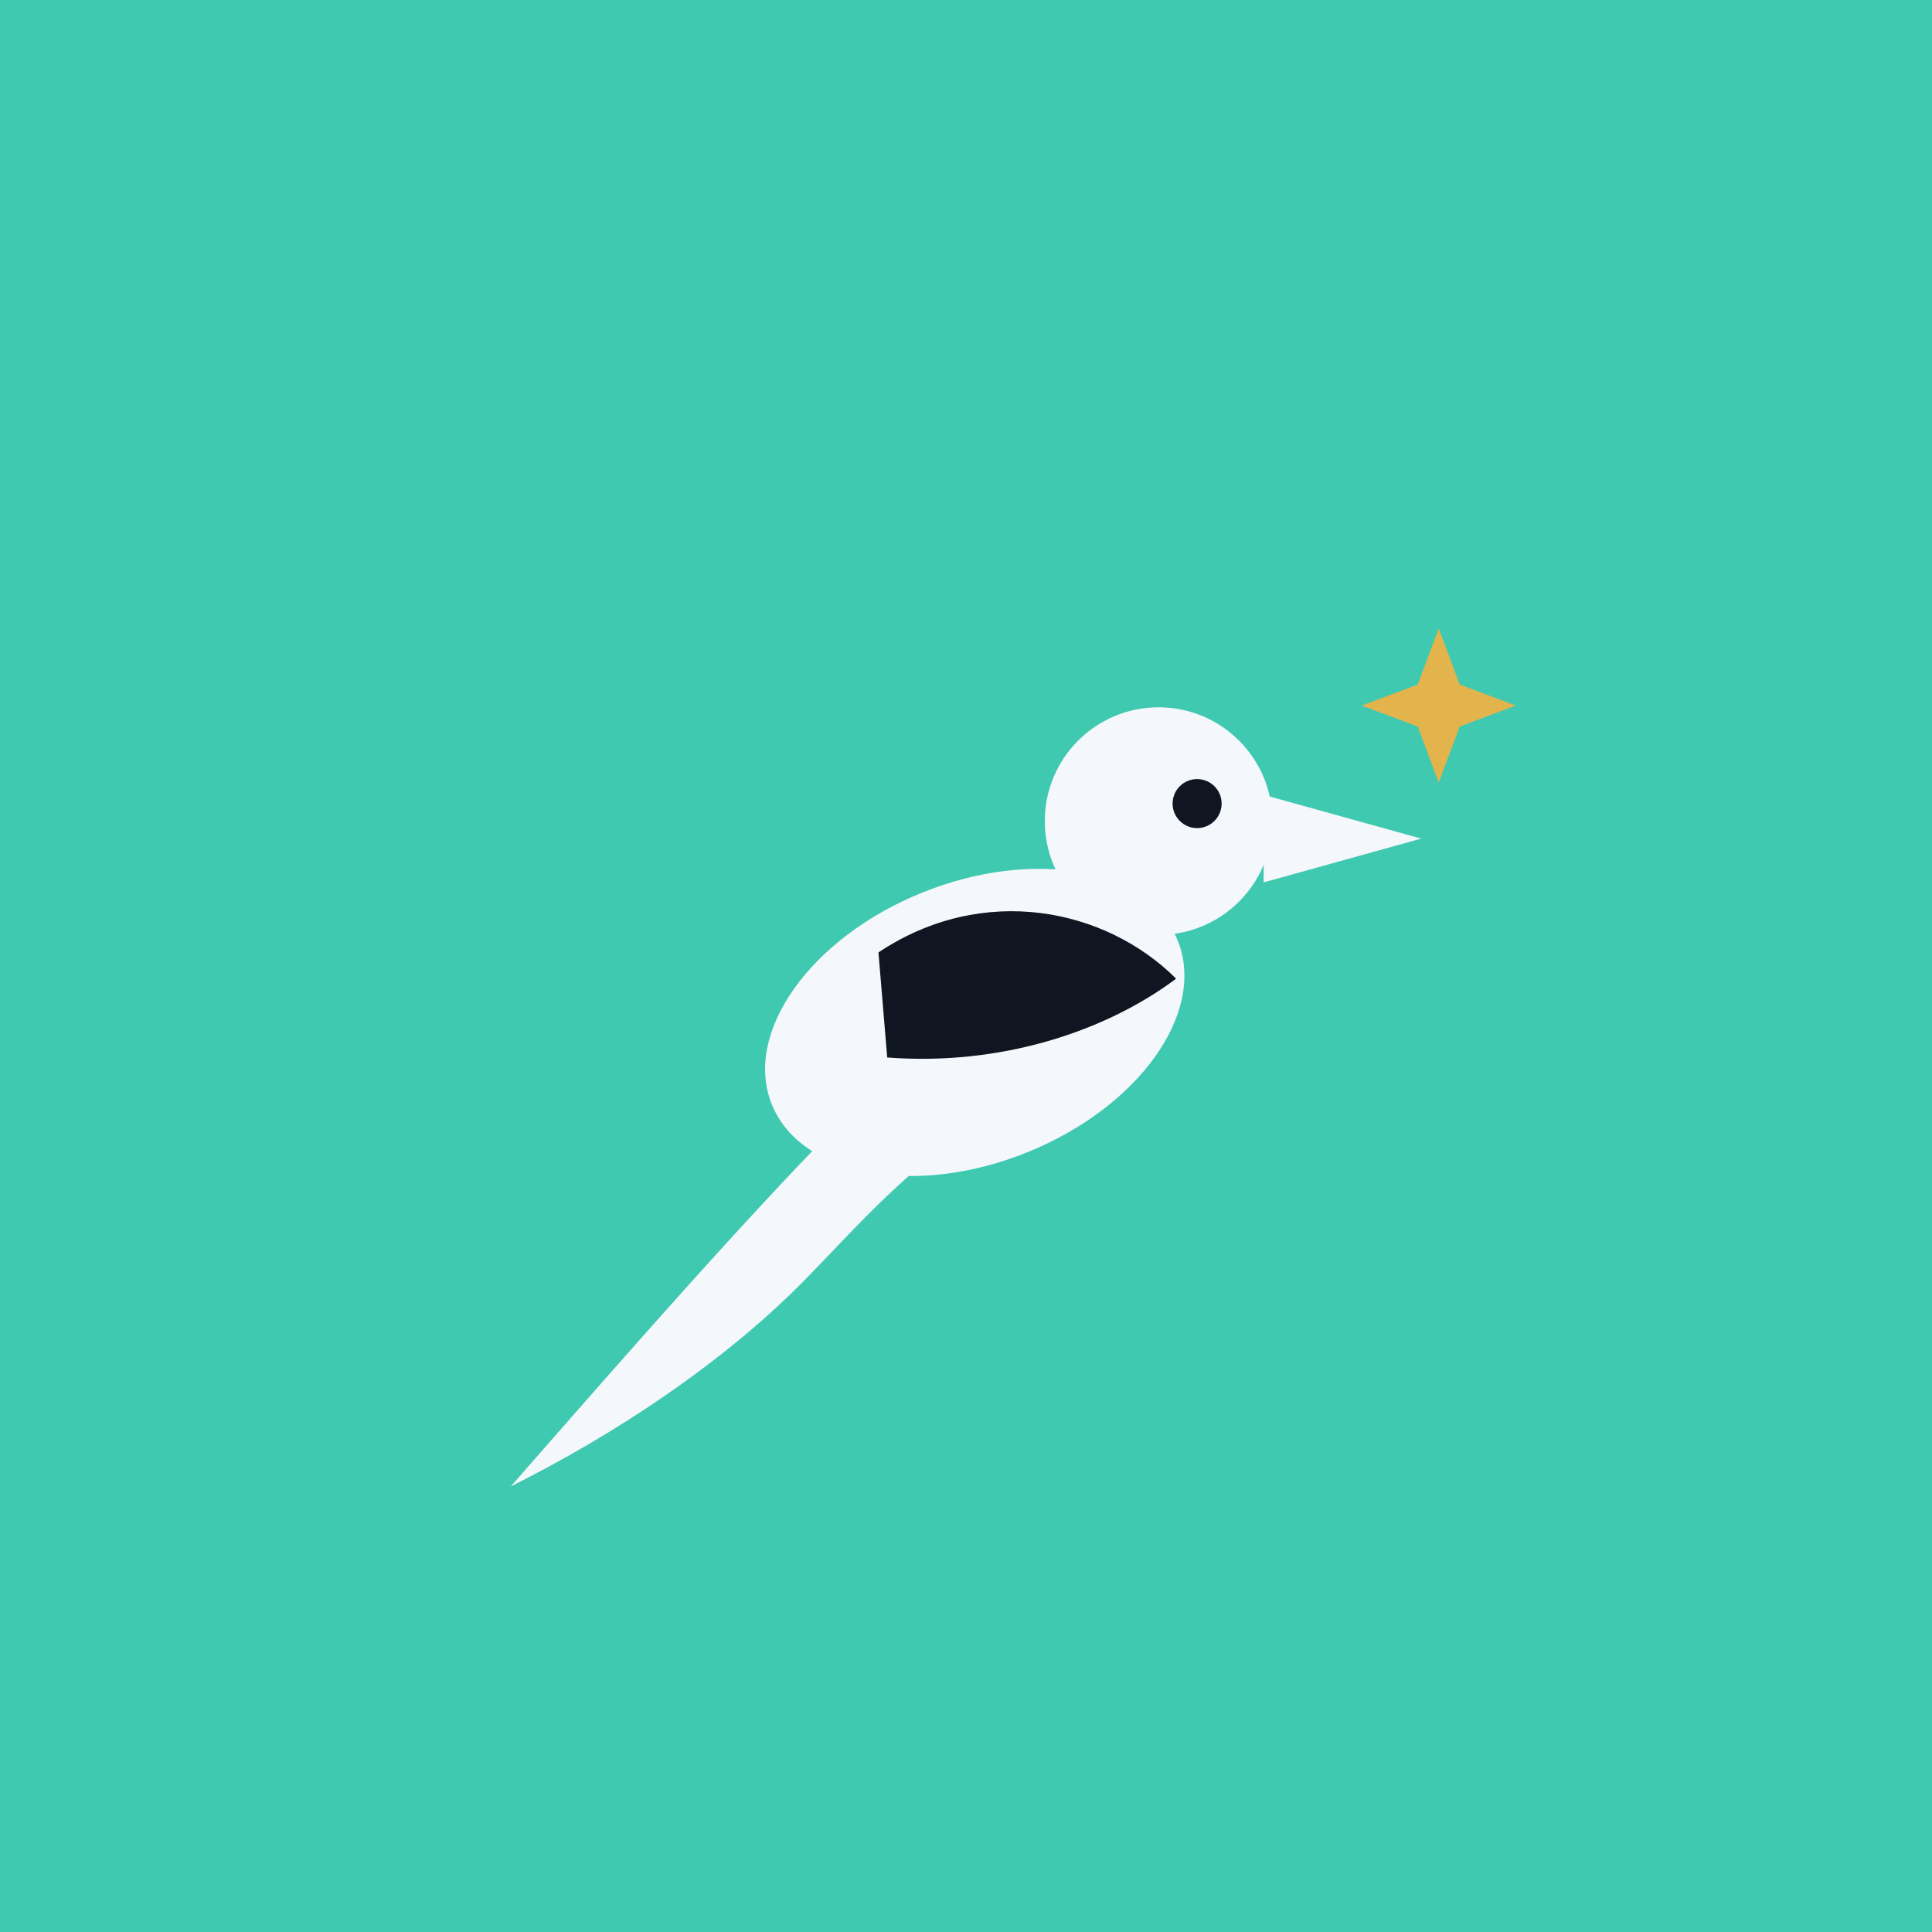
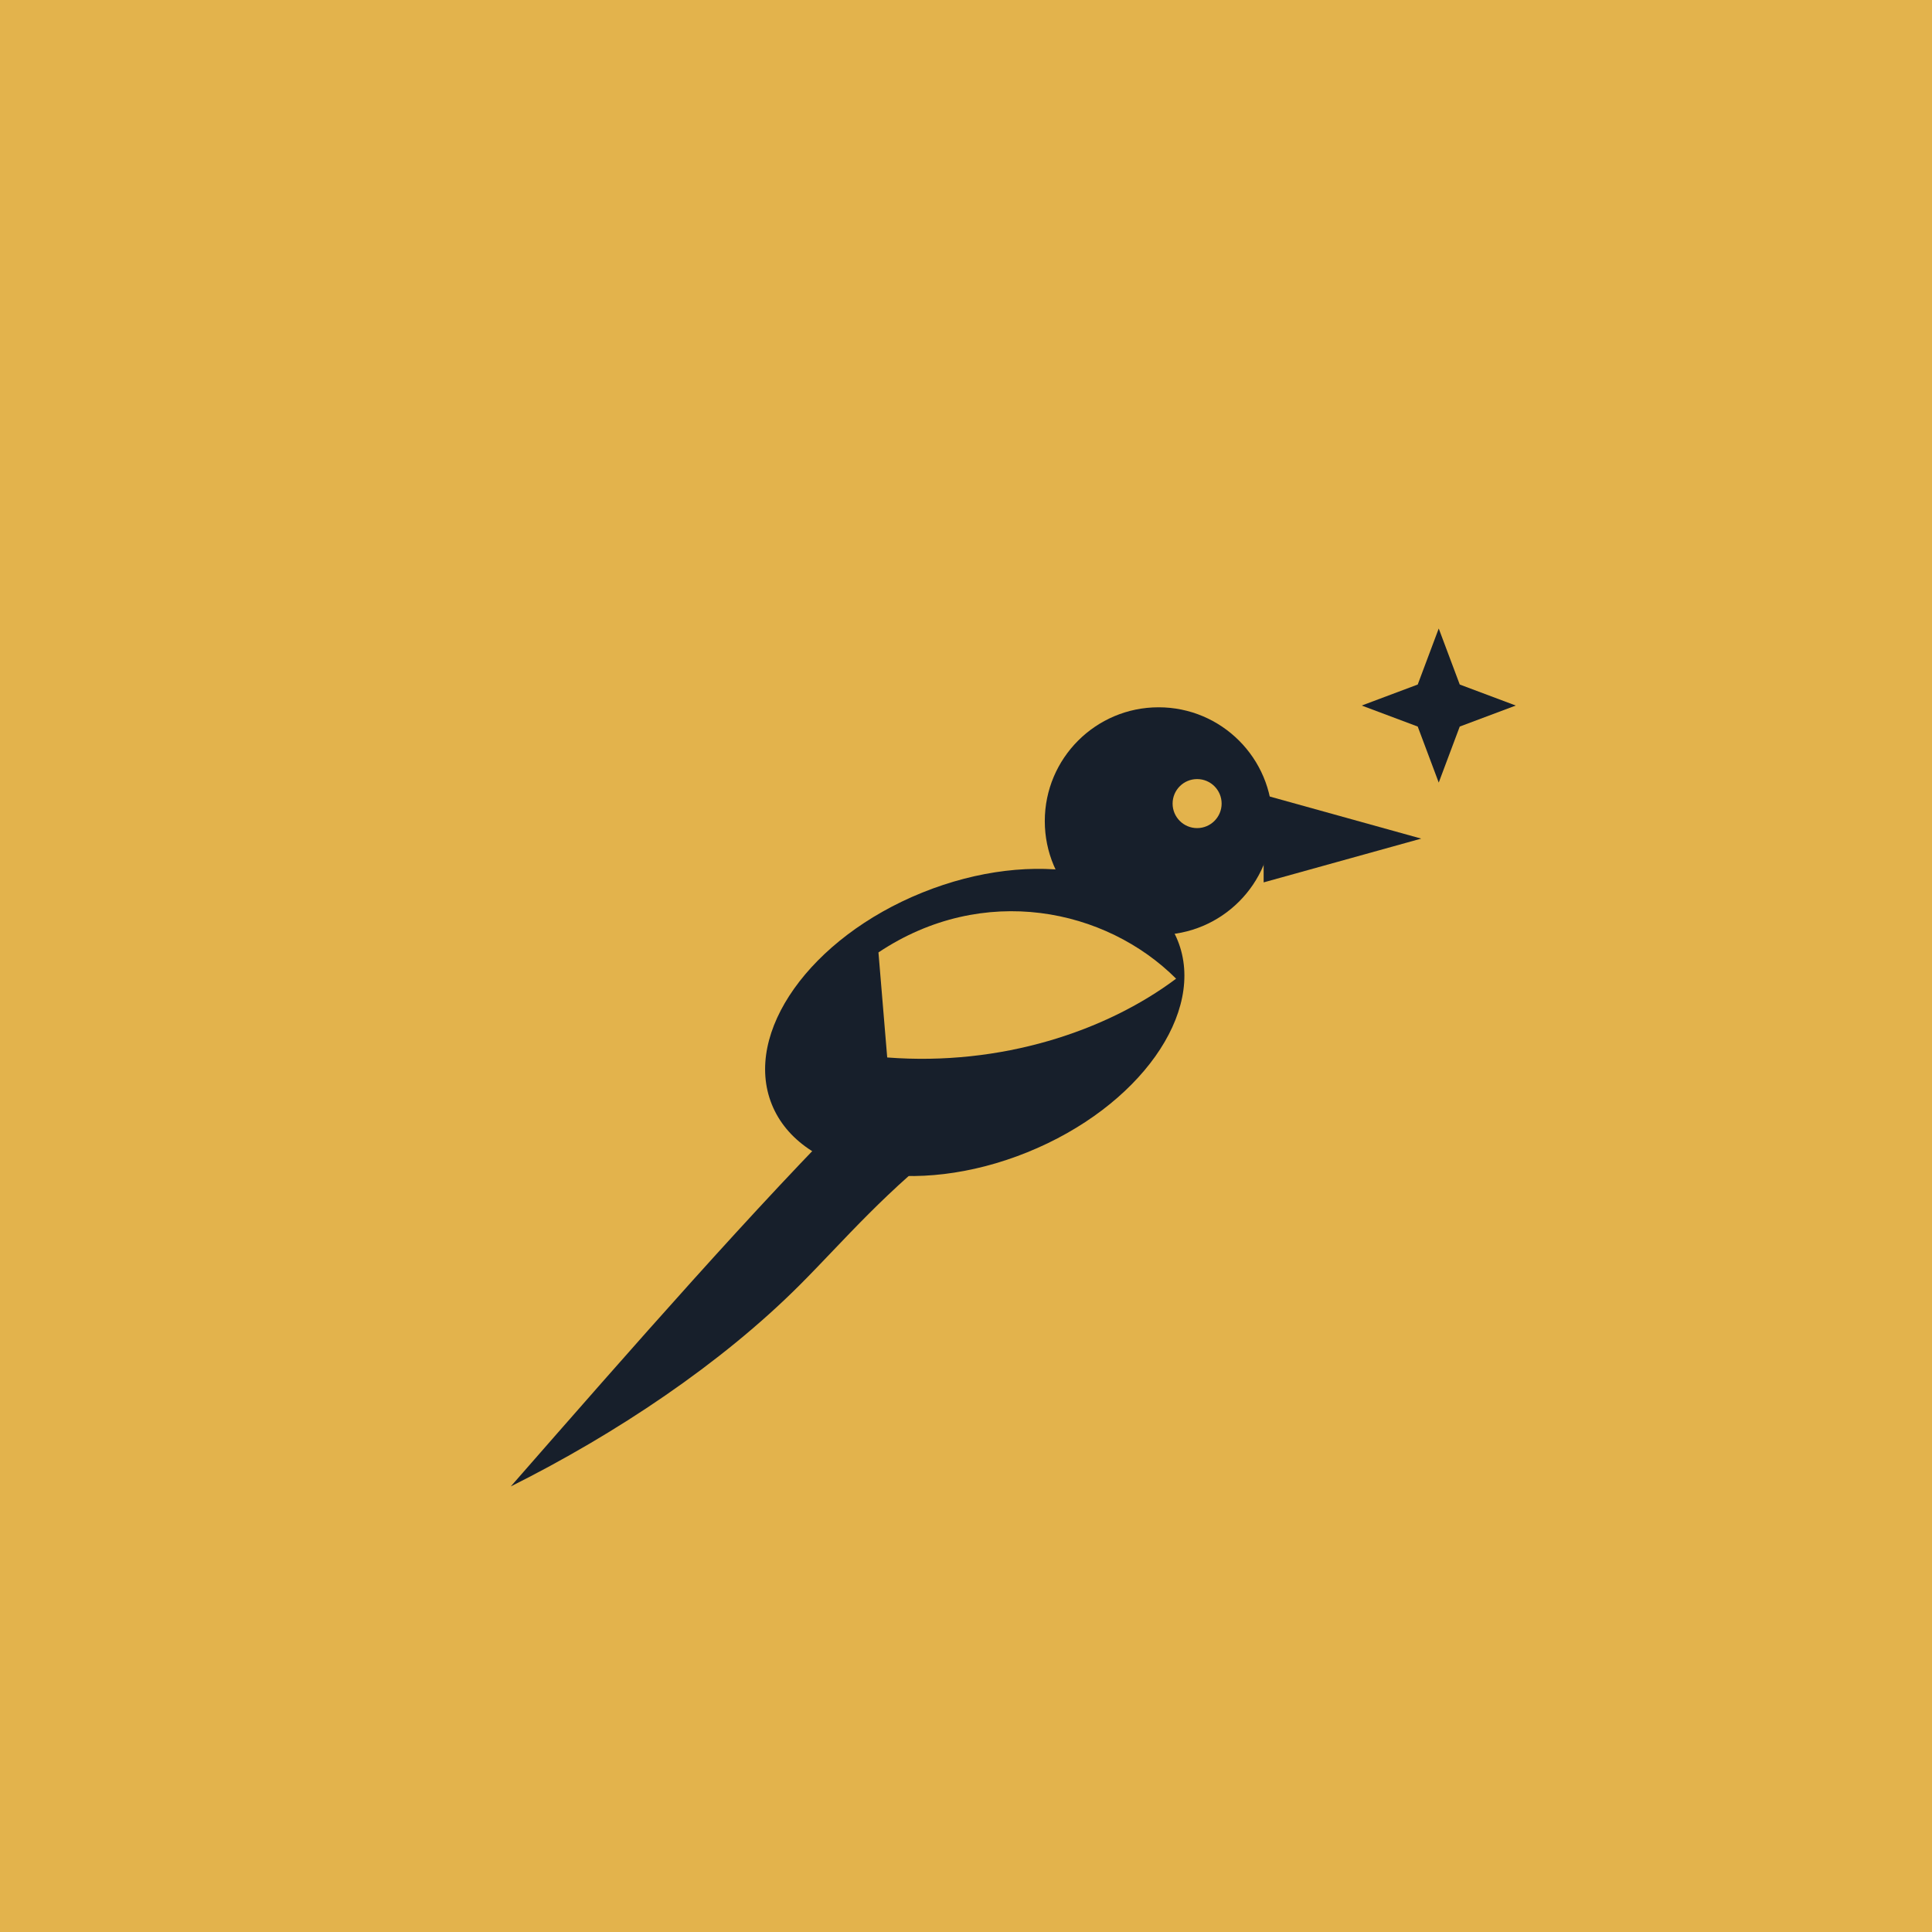
<svg xmlns="http://www.w3.org/2000/svg" viewBox="0 0 64 64" width="64" height="64">
-   <rect width="64" height="64" fill="#3fc9b0" />
+   <rect width="64" height="64" fill="#e3b34c" />
  <g transform="translate(32 33) scale(0.58) translate(-32 -32)">
-     <g fill="#f4f7fb">
+     <g fill="#171f2b">
      <path d="M26 38 C20 44 13 52 6 60 C12 57 18 53 22.5 48.5 C25 46 27.5 43 31.5 40 Z" />
      <ellipse cx="32.5" cy="33.5" rx="12.5" ry="8" transform="rotate(-22 32.5 33.5)" />
      <circle cx="43" cy="22" r="6.5" />
      <path d="M49 20.5 L58 23 L49 25.5 Z" />
    </g>
-     <path d="M27 29.5 C33 25.5 40 27 44 31 C40 34 34 36 27.5 35.5 Z" fill="#101522" />
-     <circle cx="45.2" cy="21" r="1.4" fill="#101522" />
-     <path d="M59 11 L60.2 14.2 L63.4 15.4 L60.2 16.6 L59 19.8 L57.8 16.6 L54.6 15.4 L57.8 14.2 Z" fill="#e3b34c" />
+     <path d="M27 29.5 C33 25.5 40 27 44 31 C40 34 34 36 27.5 35.5 Z" fill="#e3b34c" />
+     <circle cx="45.2" cy="21" r="1.4" fill="#e3b34c" />
+     <path d="M59 11 L60.2 14.2 L63.4 15.4 L60.2 16.6 L59 19.8 L57.8 16.6 L54.6 15.4 L57.8 14.2 Z" fill="#171f2b" />
  </g>
</svg>
